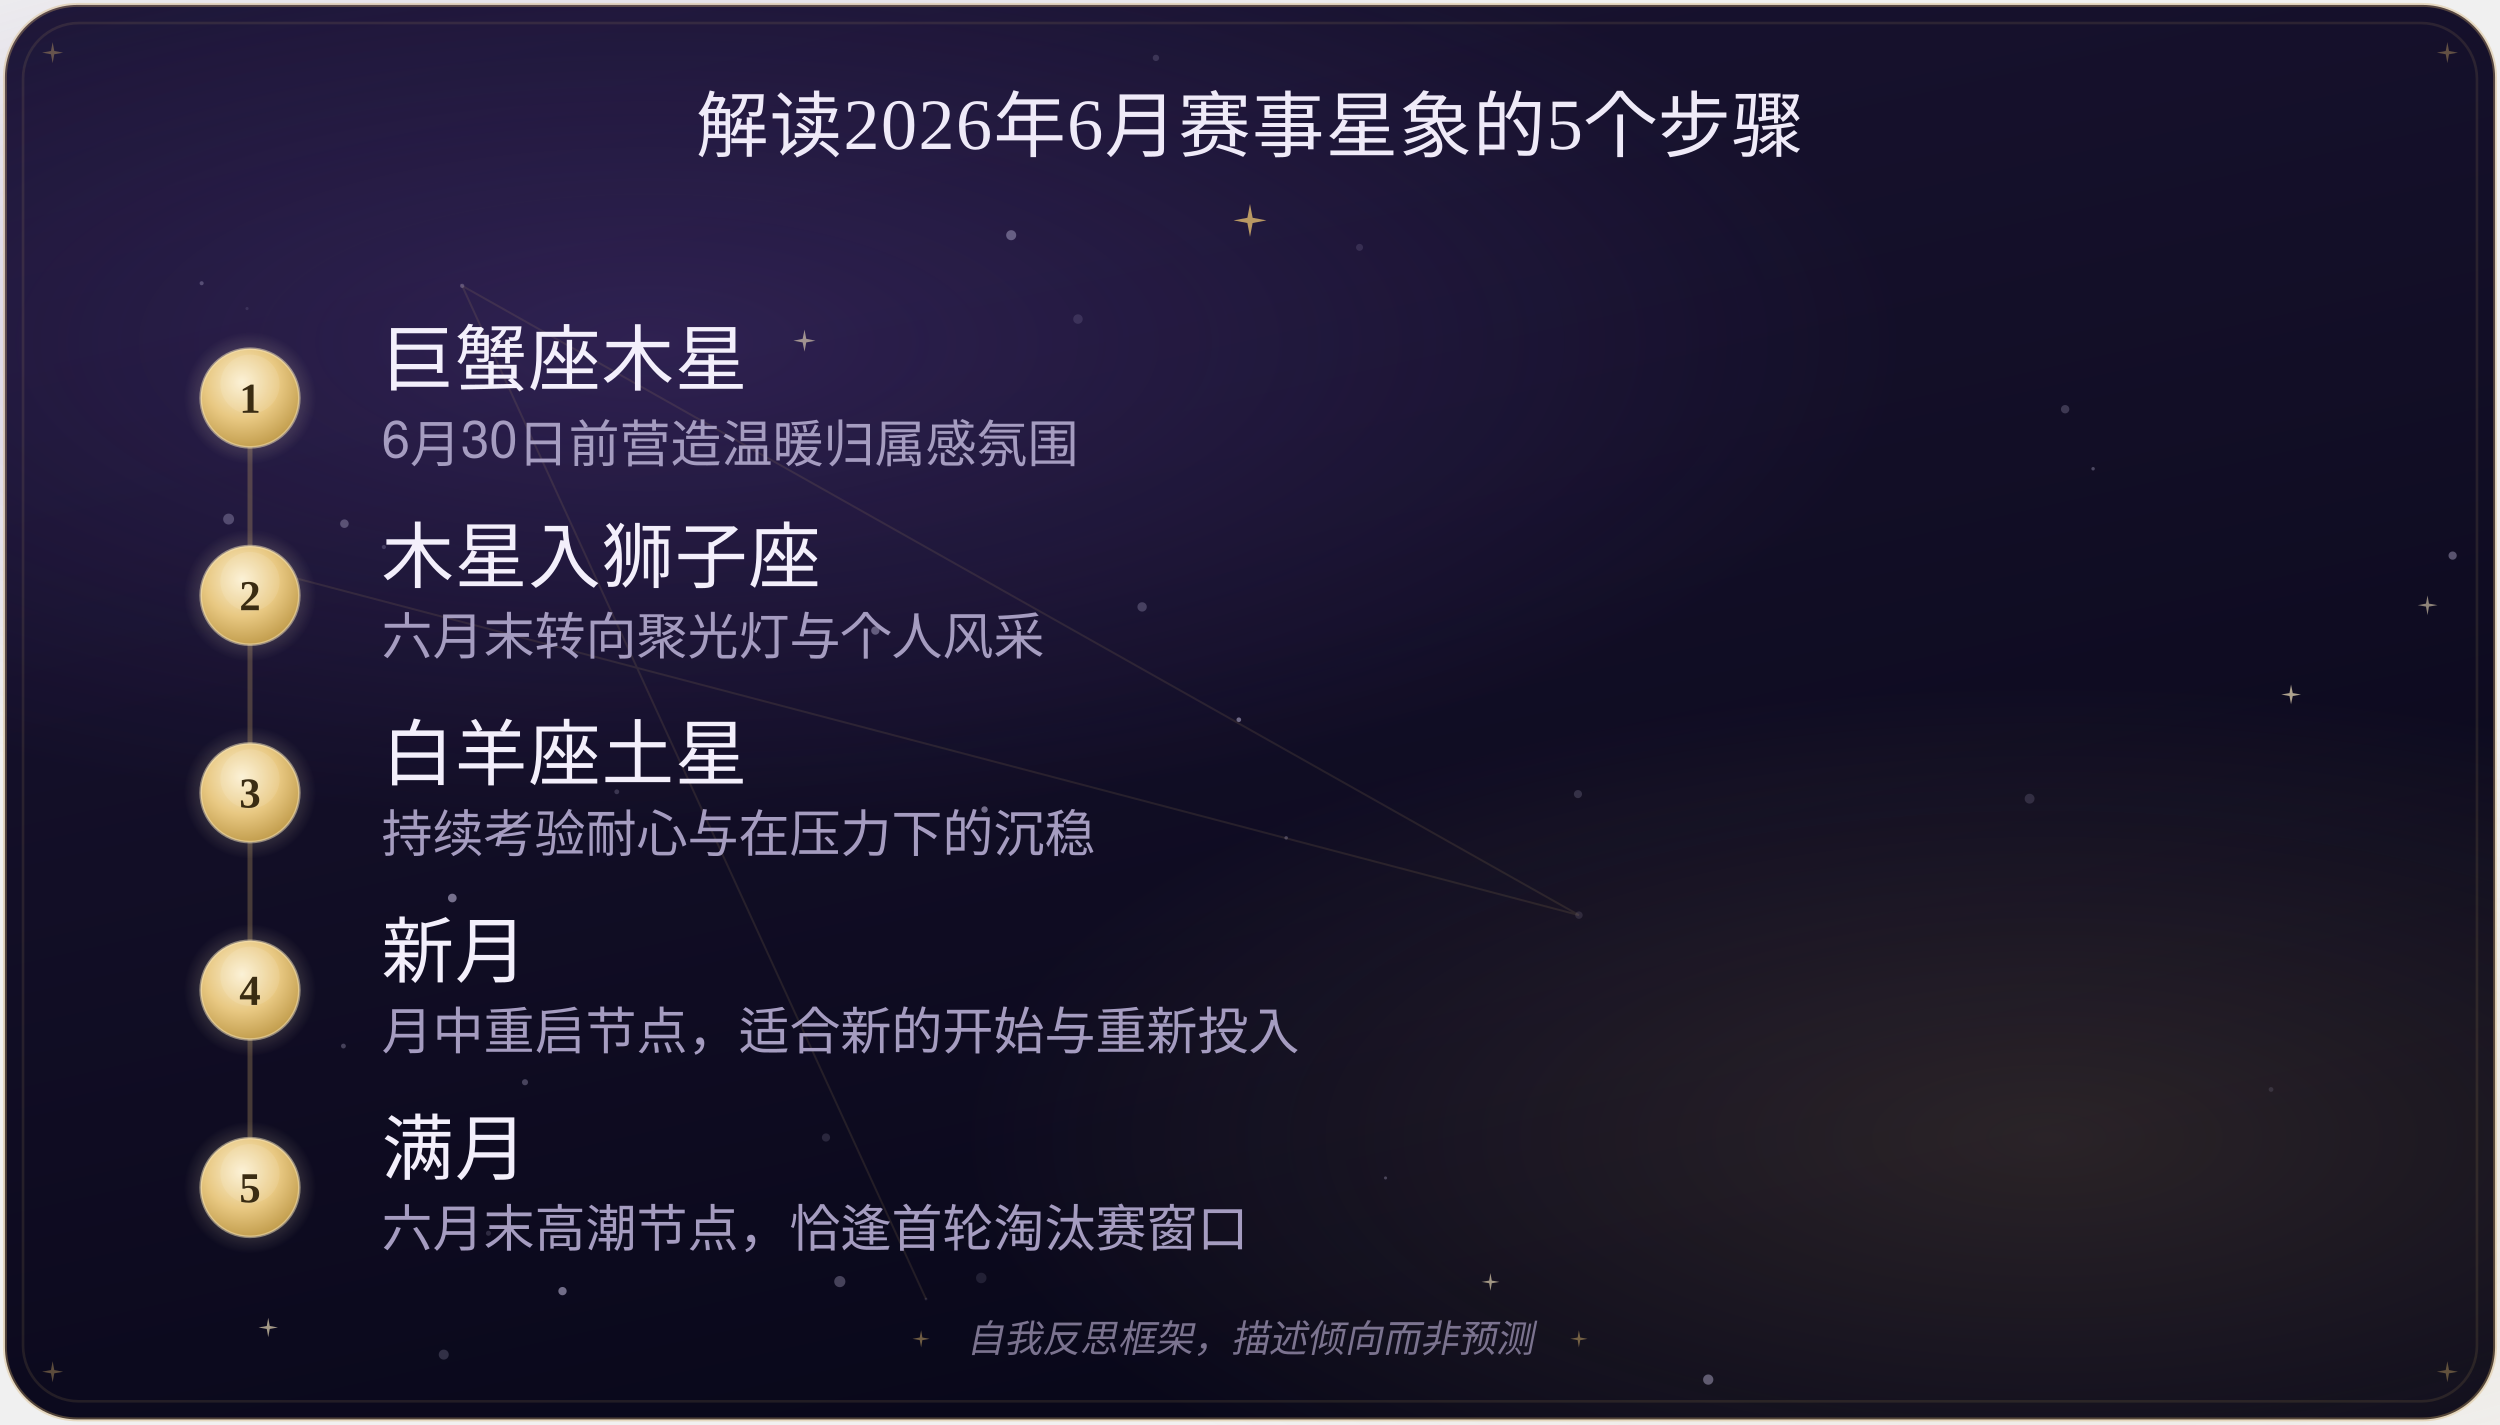
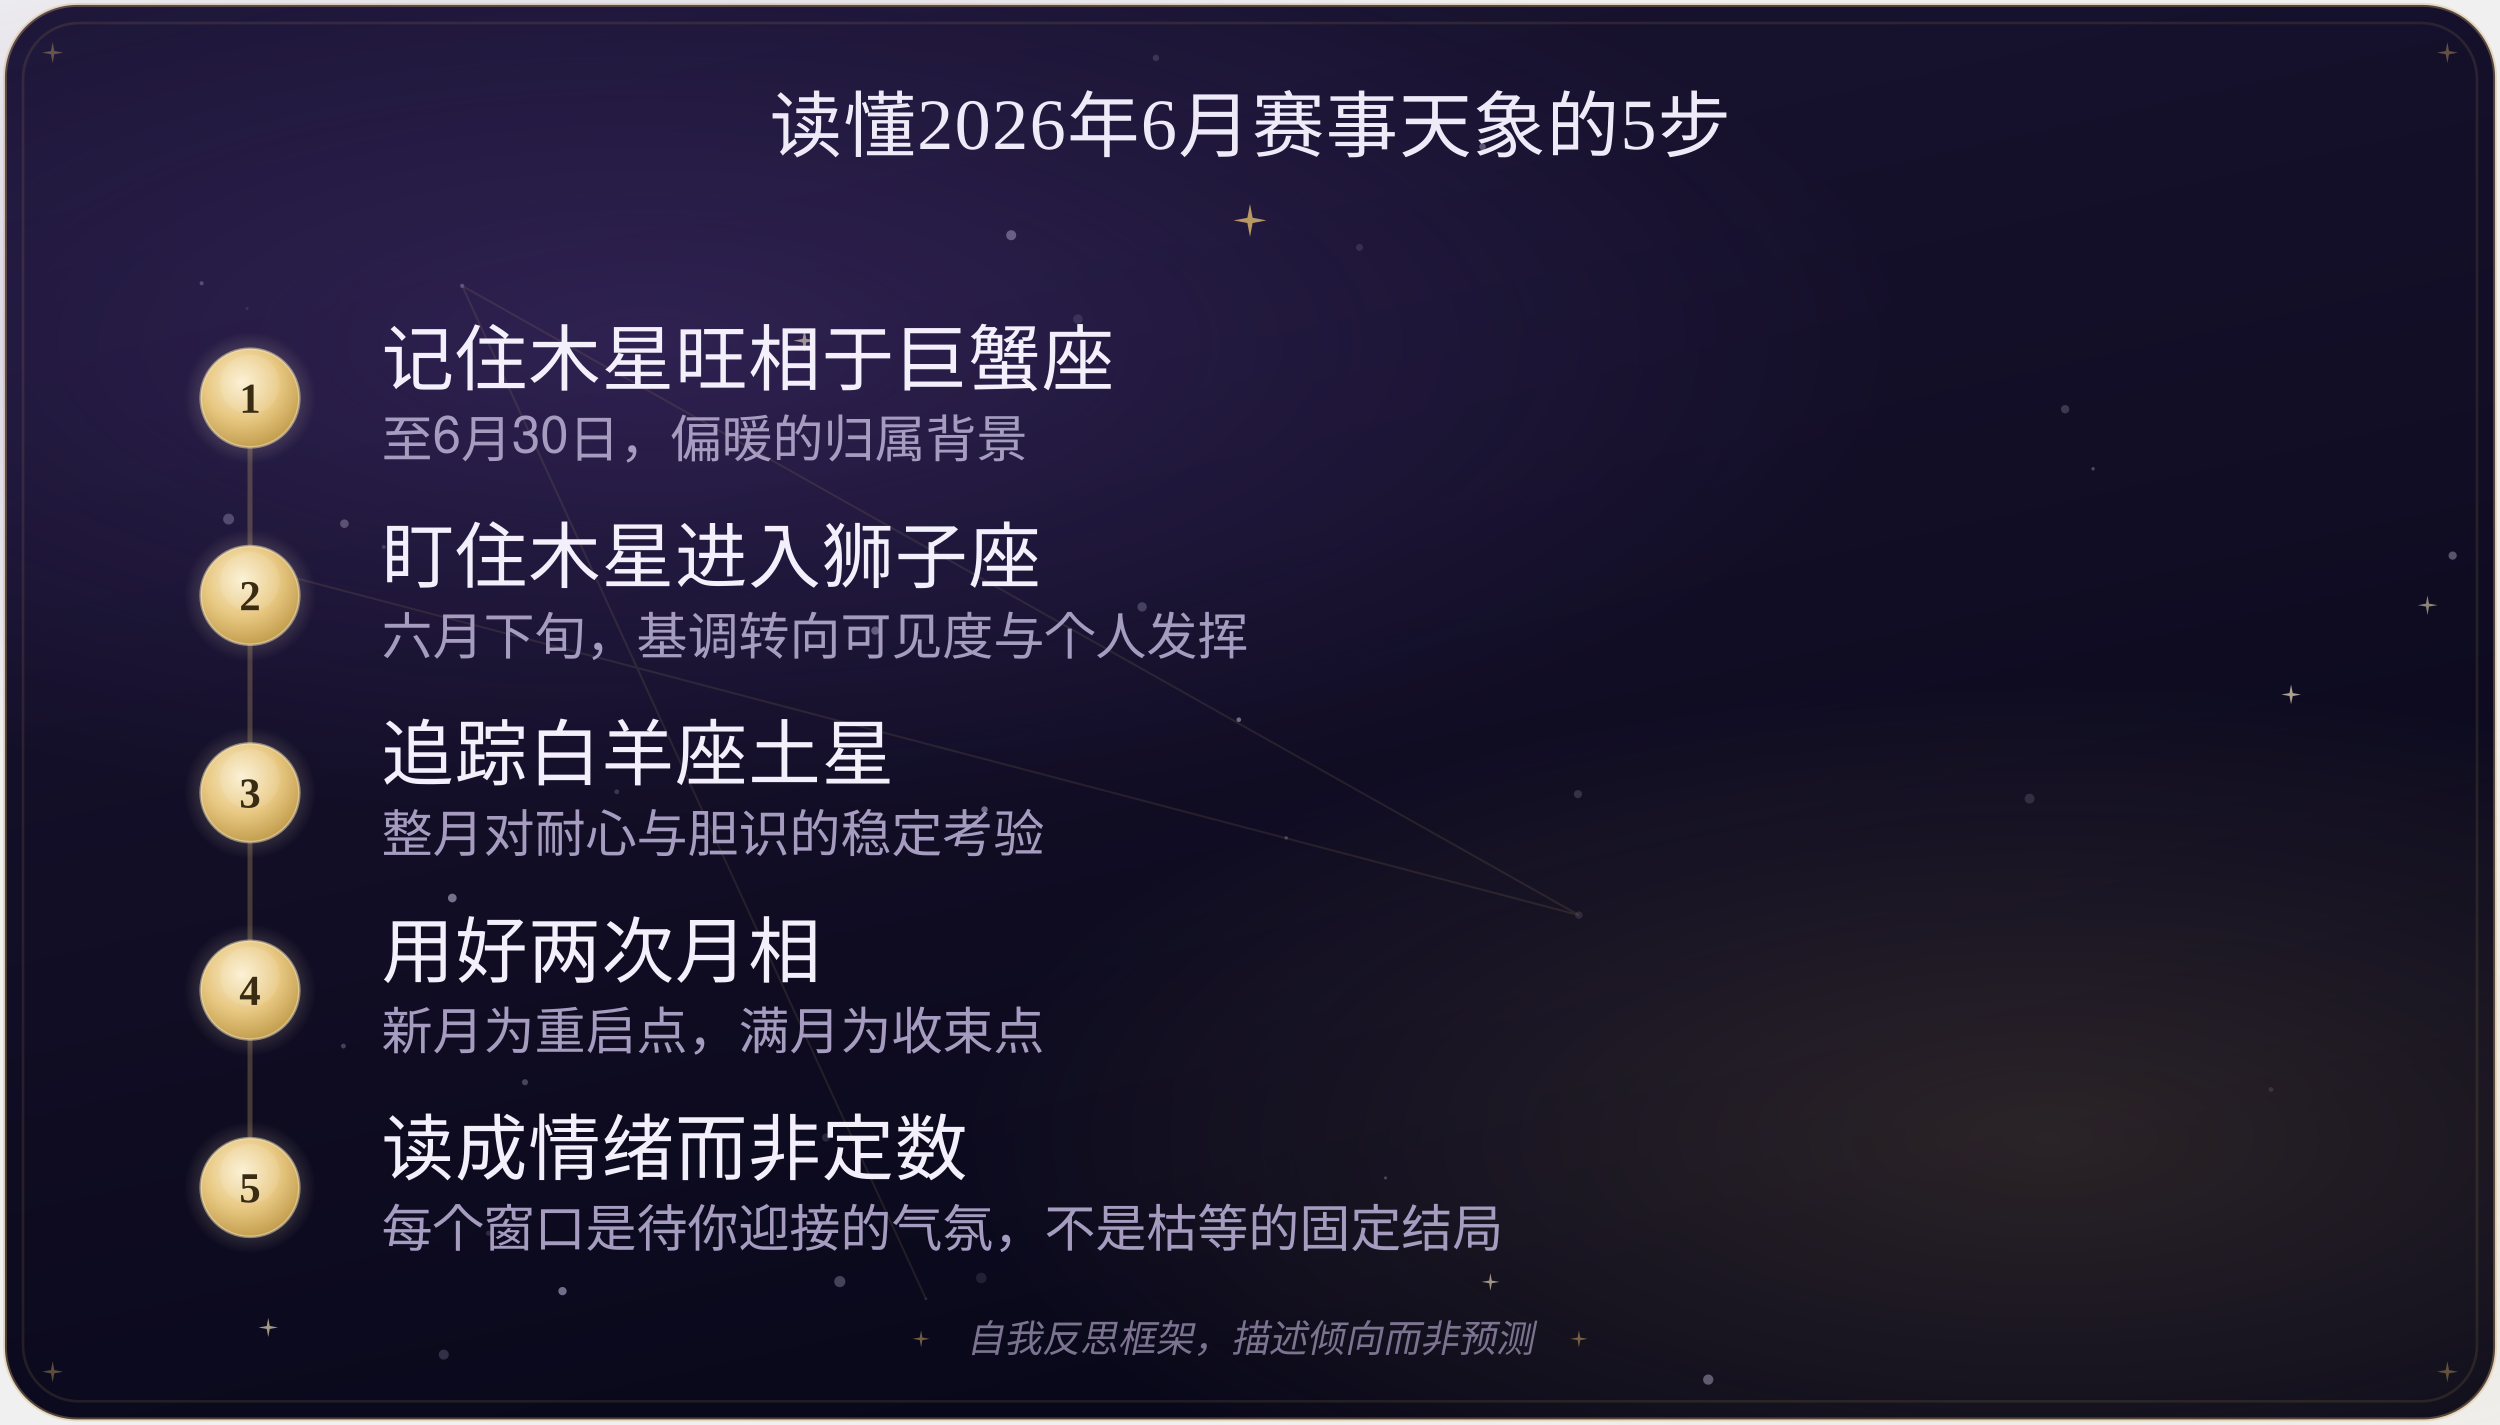
- <svg xmlns="http://www.w3.org/2000/svg" viewBox="0 0 760 433" role="img" aria-label="解读2026年6月赛事星象的5个步骤">
+ <svg xmlns="http://www.w3.org/2000/svg" viewBox="0 0 760 433" role="img" aria-label="读懂2026年6月赛事天象的5步">
  <defs>
    <linearGradient id="worldcup2026juneastrology0zh-panel" x1="0" y1="0" x2="0.4" y2="1">
      <stop offset="0" stop-color="#1a1433" />
      <stop offset="0.55" stop-color="#120e26" />
      <stop offset="1" stop-color="#09081a" />
    </linearGradient>
    <radialGradient id="worldcup2026juneastrology0zh-foil" cx="0.42" cy="0.34" r="0.75">
      <stop offset="0" stop-color="#fbf0d2" />
      <stop offset="0.5" stop-color="#e8c882" />
      <stop offset="1" stop-color="#b8923f" />
    </radialGradient>
    <radialGradient id="worldcup2026juneastrology0zh-glow" cx="0.5" cy="0.5" r="0.5">
      <stop offset="0" stop-color="#f6e6bf" />
      <stop offset="1" stop-color="#f6e6bf" stop-opacity="0" />
    </radialGradient>
    <radialGradient id="worldcup2026juneastrology0zh-neb1" cx="0.5" cy="0.5" r="0.5">
      <stop offset="0" stop-color="#6f4bb0" stop-opacity="0.28" />
      <stop offset="1" stop-color="#6f4bb0" stop-opacity="0" />
    </radialGradient>
    <radialGradient id="worldcup2026juneastrology0zh-neb2" cx="0.5" cy="0.5" r="0.5">
      <stop offset="0" stop-color="#d4af6a" stop-opacity="0.16" />
      <stop offset="1" stop-color="#d4af6a" stop-opacity="0" />
    </radialGradient>
    <linearGradient id="worldcup2026juneastrology0zh-rule" x1="0" y1="0" x2="1" y2="0">
      <stop offset="0" stop-color="#d4af6a" stop-opacity="0" />
      <stop offset="0.5" stop-color="#d4af6a" stop-opacity="0.6" />
      <stop offset="1" stop-color="#d4af6a" stop-opacity="0" />
    </linearGradient>
  </defs>
  <rect x="1.5" y="1.5" width="757" height="430" rx="22" fill="url(#worldcup2026juneastrology0zh-panel)" />
  <ellipse cx="198" cy="104" rx="380" ry="147" fill="url(#worldcup2026juneastrology0zh-neb1)" />
  <ellipse cx="623" cy="346" rx="334" ry="139" fill="url(#worldcup2026juneastrology0zh-neb2)" />
  <circle cx="74.7" cy="171.8" r="0.54" fill="#cfc8ea" opacity="0.22" />
  <circle cx="351.4" cy="17.6" r="0.97" fill="#cfc8ea" opacity="0.17" />
  <circle cx="266.1" cy="191.7" r="1.26" fill="#cfc8ea" opacity="0.40" />
  <circle cx="327.7" cy="97.0" r="1.44" fill="#cfc8ea" opacity="0.14" />
  <circle cx="480.0" cy="278.2" r="1.13" fill="#cfc8ea" opacity="0.13" />
  <circle cx="413.3" cy="75.2" r="1.07" fill="#cfc8ea" opacity="0.14" />
  <circle cx="636.3" cy="142.5" r="0.53" fill="#cfc8ea" opacity="0.31" />
  <circle cx="617.0" cy="242.8" r="1.50" fill="#cfc8ea" opacity="0.16" />
  <circle cx="159.6" cy="329.0" r="0.93" fill="#cfc8ea" opacity="0.30" />
  <circle cx="376.6" cy="218.8" r="0.71" fill="#cfc8ea" opacity="0.49" />
  <circle cx="104.4" cy="318.0" r="0.74" fill="#cfc8ea" opacity="0.28" />
  <circle cx="391.0" cy="254.7" r="0.54" fill="#cfc8ea" opacity="0.27" />
  <circle cx="347.2" cy="184.5" r="1.42" fill="#cfc8ea" opacity="0.25" />
  <circle cx="299.3" cy="246.1" r="0.98" fill="#cfc8ea" opacity="0.52" />
  <circle cx="421.2" cy="358.1" r="0.47" fill="#cfc8ea" opacity="0.28" />
  <circle cx="251.1" cy="345.8" r="1.24" fill="#cfc8ea" opacity="0.15" />
  <circle cx="75.1" cy="93.8" r="0.48" fill="#cfc8ea" opacity="0.12" />
  <circle cx="627.8" cy="124.4" r="1.27" fill="#cfc8ea" opacity="0.23" />
  <circle cx="171.0" cy="392.5" r="1.26" fill="#cfc8ea" opacity="0.52" />
  <circle cx="519.3" cy="419.4" r="1.56" fill="#cfc8ea" opacity="0.40" />
  <circle cx="745.6" cy="168.9" r="1.25" fill="#cfc8ea" opacity="0.38" />
  <circle cx="187.5" cy="240.7" r="0.74" fill="#cfc8ea" opacity="0.21" />
  <circle cx="134.9" cy="411.8" r="1.52" fill="#cfc8ea" opacity="0.20" />
  <circle cx="61.3" cy="86.1" r="0.62" fill="#cfc8ea" opacity="0.29" />
  <circle cx="479.7" cy="241.4" r="1.23" fill="#cfc8ea" opacity="0.18" />
  <circle cx="255.3" cy="389.6" r="1.70" fill="#cfc8ea" opacity="0.30" />
  <circle cx="140.5" cy="86.9" r="0.65" fill="#cfc8ea" opacity="0.27" />
  <circle cx="298.3" cy="388.5" r="1.60" fill="#cfc8ea" opacity="0.12" />
  <circle cx="104.7" cy="159.2" r="1.30" fill="#cfc8ea" opacity="0.32" />
  <circle cx="281.5" cy="394.9" r="0.42" fill="#cfc8ea" opacity="0.13" />
  <circle cx="148.5" cy="374.9" r="0.78" fill="#cfc8ea" opacity="0.17" />
  <circle cx="69.5" cy="157.8" r="1.66" fill="#cfc8ea" opacity="0.29" />
  <circle cx="137.5" cy="273.0" r="1.32" fill="#cfc8ea" opacity="0.53" />
  <circle cx="450.7" cy="44.6" r="1.01" fill="#cfc8ea" opacity="0.36" />
  <circle cx="116.7" cy="166.3" r="0.64" fill="#cfc8ea" opacity="0.21" />
  <circle cx="307.4" cy="71.5" r="1.53" fill="#cfc8ea" opacity="0.39" />
  <circle cx="690.4" cy="331.2" r="0.72" fill="#cfc8ea" opacity="0.14" />
  <path d="M 696.475 208.1 L 697.0 210.7 L 699.5 211.136 L 697.0 211.6 L 696.475 214.1 L 696.0 211.6 L 693.5 211.136 L 696.0 210.7 Z" fill="#f6e6bf" opacity="0.691" />
  <path d="M 81.543 400.6 L 82.0 403.1 L 84.5 403.551 L 82.0 404.0 L 81.543 406.5 L 81.1 404.0 L 78.6 403.551 L 81.1 403.1 Z" fill="#f6e6bf" opacity="0.649" />
  <path d="M 453.099 387.0 L 453.5 389.3 L 455.8 389.699 L 453.5 390.1 L 453.099 392.4 L 452.7 390.1 L 450.4 389.699 L 452.7 389.3 Z" fill="#f6e6bf" opacity="0.624" />
  <path d="M 244.575 100.2 L 245.1 103.0 L 247.9 103.574 L 245.1 104.1 L 244.575 106.9 L 244.0 104.1 L 241.2 103.574 L 244.0 103.0 Z" fill="#f6e6bf" opacity="0.583" />
  <path d="M 737.97 181.0 L 738.4 183.5 L 741.0 183.967 L 738.4 184.4 L 737.97 187.0 L 737.5 184.4 L 735.0 183.967 L 737.5 183.5 Z" fill="#f6e6bf" opacity="0.554" />
  <path d="M 74.7 171.8 L 480.0 278.2 L 140.5 86.9 L 281.5 394.9" fill="none" stroke="#d4af6a" stroke-width="0.6" opacity="0.12" />
  <rect x="1.5" y="1.5" width="757" height="430" rx="22" fill="none" stroke="#d4af6a" stroke-opacity="0.34" stroke-width="1.2" />
  <rect x="7" y="7" width="746" height="419" rx="17" fill="none" stroke="#d4af6a" stroke-opacity="0.12" stroke-width="0.8" />
  <path d="M 16 12.8 L 16.5 15.5 L 19.2 16 L 16.5 16.5 L 16 19.2 L 15.5 16.5 L 12.8 16 L 15.5 15.5 Z" fill="#d4af6a" opacity="0.4" />
  <path d="M 744 12.8 L 744.5 15.5 L 747.2 16 L 744.5 16.5 L 744 19.2 L 743.5 16.5 L 740.8 16 L 743.5 15.5 Z" fill="#d4af6a" opacity="0.4" />
  <path d="M 16 413.8 L 16.5 416.5 L 19.2 417 L 16.5 417.5 L 16 420.2 L 15.5 417.5 L 12.8 417 L 15.5 416.5 Z" fill="#d4af6a" opacity="0.4" />
  <path d="M 744 413.8 L 744.5 416.5 L 747.2 417 L 744.5 417.5 L 744 420.2 L 743.5 417.5 L 740.8 417 L 743.5 416.5 Z" fill="#d4af6a" opacity="0.4" />
-   <text x="380" y="46" text-anchor="middle" font-family="Georgia, 'Times New Roman', serif" font-size="22" letter-spacing="0.4" fill="#efeaf8">解读2026年6月赛事星象的5个步骤</text>
+   <text x="380" y="46" text-anchor="middle" font-family="Georgia, 'Times New Roman', serif" font-size="22" letter-spacing="0.4" fill="#efeaf8">读懂2026年6月赛事天象的5步</text>
  <line x1="230" y1="67" x2="368" y2="67" stroke="url(#worldcup2026juneastrology0zh-rule)" stroke-width="1" />
  <line x1="392" y1="67" x2="530" y2="67" stroke="url(#worldcup2026juneastrology0zh-rule)" stroke-width="1" />
  <path d="M 380 62.0 L 380.8 66.2 L 385.0 67 L 380.8 67.8 L 380 72.0 L 379.2 67.8 L 375.0 67 L 379.2 66.2 Z" fill="#d4af6a" opacity="0.85" />
  <line x1="76" y1="121" x2="76" y2="361" stroke="#d4af6a" stroke-opacity="0.28" stroke-width="1.5" />
  <circle cx="76" cy="121" r="20.0" fill="url(#worldcup2026juneastrology0zh-glow)" opacity="0.5" />
  <circle cx="76" cy="121" r="15" fill="url(#worldcup2026juneastrology0zh-foil)" stroke="#f6e6bf" stroke-opacity="0.5" stroke-width="0.8" />
  <circle cx="76" cy="116.8" r="9.0" fill="#ffffff" opacity="0.10" />
  <text x="76" y="125.5" text-anchor="middle" font-family="Georgia, 'Times New Roman', serif" font-size="13" font-weight="700" fill="#3a2c12">1</text>
-   <text x="116" y="117.0" font-family="Georgia, 'Times New Roman', serif" font-size="22" letter-spacing="0.3" fill="#f3effb">巨蟹座木星</text>
-   <text x="116" y="139.0" font-family="Helvetica, Arial, sans-serif" font-size="15.5" fill="#a59cc0">6月30日前营造温暖归属感氛围</text>
+   <text x="116" y="117.0" font-family="Georgia, 'Times New Roman', serif" font-size="22" letter-spacing="0.3" fill="#f3effb">记住木星旺相于巨蟹座</text>
+   <text x="116" y="139.0" font-family="Helvetica, Arial, sans-serif" font-size="15.5" fill="#a59cc0">至6月30日，偏暖的归属背景</text>
  <circle cx="76" cy="181" r="20.0" fill="url(#worldcup2026juneastrology0zh-glow)" opacity="0.5" />
  <circle cx="76" cy="181" r="15" fill="url(#worldcup2026juneastrology0zh-foil)" stroke="#f6e6bf" stroke-opacity="0.5" stroke-width="0.8" />
  <circle cx="76" cy="176.8" r="9.0" fill="#ffffff" opacity="0.10" />
  <text x="76" y="185.5" text-anchor="middle" font-family="Georgia, 'Times New Roman', serif" font-size="13" font-weight="700" fill="#3a2c12">2</text>
-   <text x="116" y="177.0" font-family="Georgia, 'Times New Roman', serif" font-size="22" letter-spacing="0.3" fill="#f3effb">木星入狮子座</text>
-   <text x="116" y="199.0" font-family="Helvetica, Arial, sans-serif" font-size="15.5" fill="#a59cc0">六月末转向聚光灯与个人风采</text>
+   <text x="116" y="177.0" font-family="Georgia, 'Times New Roman', serif" font-size="22" letter-spacing="0.3" fill="#f3effb">盯住木星进入狮子座</text>
+   <text x="116" y="199.0" font-family="Helvetica, Arial, sans-serif" font-size="15.5" fill="#a59cc0">六月下旬，基调转向可见度与个人发挥</text>
  <circle cx="76" cy="241" r="20.0" fill="url(#worldcup2026juneastrology0zh-glow)" opacity="0.5" />
  <circle cx="76" cy="241" r="15" fill="url(#worldcup2026juneastrology0zh-foil)" stroke="#f6e6bf" stroke-opacity="0.5" stroke-width="0.8" />
  <circle cx="76" cy="236.8" r="9.0" fill="#ffffff" opacity="0.10" />
  <text x="76" y="245.5" text-anchor="middle" font-family="Georgia, 'Times New Roman', serif" font-size="13" font-weight="700" fill="#3a2c12">3</text>
-   <text x="116" y="237.0" font-family="Georgia, 'Times New Roman', serif" font-size="22" letter-spacing="0.3" fill="#f3effb">白羊座土星</text>
-   <text x="116" y="259.0" font-family="Helvetica, Arial, sans-serif" font-size="15.5" fill="#a59cc0">持续考验耐心与在压力下的沉稳</text>
+   <text x="116" y="237.0" font-family="Georgia, 'Times New Roman', serif" font-size="22" letter-spacing="0.3" fill="#f3effb">追踪白羊座土星</text>
+   <text x="116" y="259.0" font-family="Helvetica, Arial, sans-serif" font-size="15.5" fill="#a59cc0">整月对耐心与胆识的稳定考验</text>
  <circle cx="76" cy="301" r="20.0" fill="url(#worldcup2026juneastrology0zh-glow)" opacity="0.5" />
  <circle cx="76" cy="301" r="15" fill="url(#worldcup2026juneastrology0zh-foil)" stroke="#f6e6bf" stroke-opacity="0.5" stroke-width="0.8" />
  <circle cx="76" cy="296.8" r="9.0" fill="#ffffff" opacity="0.10" />
  <text x="76" y="305.5" text-anchor="middle" font-family="Georgia, 'Times New Roman', serif" font-size="13" font-weight="700" fill="#3a2c12">4</text>
-   <text x="116" y="297.0" font-family="Georgia, 'Times New Roman', serif" font-size="22" letter-spacing="0.3" fill="#f3effb">新月</text>
-   <text x="116" y="319.0" font-family="Helvetica, Arial, sans-serif" font-size="15.5" fill="#a59cc0">月中重启节点，适合新的开始与重新投入</text>
+   <text x="116" y="297.0" font-family="Georgia, 'Times New Roman', serif" font-size="22" letter-spacing="0.3" fill="#f3effb">用好两次月相</text>
+   <text x="116" y="319.0" font-family="Helvetica, Arial, sans-serif" font-size="15.5" fill="#a59cc0">新月为重启点，满月为收束点</text>
  <circle cx="76" cy="361" r="20.0" fill="url(#worldcup2026juneastrology0zh-glow)" opacity="0.5" />
  <circle cx="76" cy="361" r="15" fill="url(#worldcup2026juneastrology0zh-foil)" stroke="#f6e6bf" stroke-opacity="0.5" stroke-width="0.8" />
  <circle cx="76" cy="356.8" r="9.0" fill="#ffffff" opacity="0.10" />
  <text x="76" y="365.5" text-anchor="middle" font-family="Georgia, 'Times New Roman', serif" font-size="13" font-weight="700" fill="#3a2c12">5</text>
-   <text x="116" y="357.0" font-family="Georgia, 'Times New Roman', serif" font-size="22" letter-spacing="0.3" fill="#f3effb">满月</text>
-   <text x="116" y="379.0" font-family="Helvetica, Arial, sans-serif" font-size="15.5" fill="#a59cc0">六月末高潮节点，恰逢首轮淘汰赛窗口</text>
+   <text x="116" y="357.0" font-family="Georgia, 'Times New Roman', serif" font-size="22" letter-spacing="0.3" fill="#f3effb">读成情绪而非定数</text>
+   <text x="116" y="379.0" font-family="Helvetica, Arial, sans-serif" font-size="15.5" fill="#a59cc0">每个窗口是待你迎接的气氛，不是枯等的固定结局</text>
  <path d="M 280.025 404.4 L 280.4 406.6 L 282.6 407 L 280.4 407.4 L 280.025 409.6 L 279.6 407.4 L 277.4 407 L 279.6 406.6 Z" fill="#d4af6a" opacity="0.5" />
  <text x="380" y="411" text-anchor="middle" font-family="Georgia, 'Times New Roman', serif" font-style="italic" font-size="11.5" fill="#7b738f">自我反思框架，描述倾向而非预测</text>
  <path d="M 479.975 404.4 L 480.4 406.6 L 482.6 407 L 480.4 407.4 L 479.975 409.6 L 479.6 407.4 L 477.4 407 L 479.6 406.6 Z" fill="#d4af6a" opacity="0.5" />
</svg>
